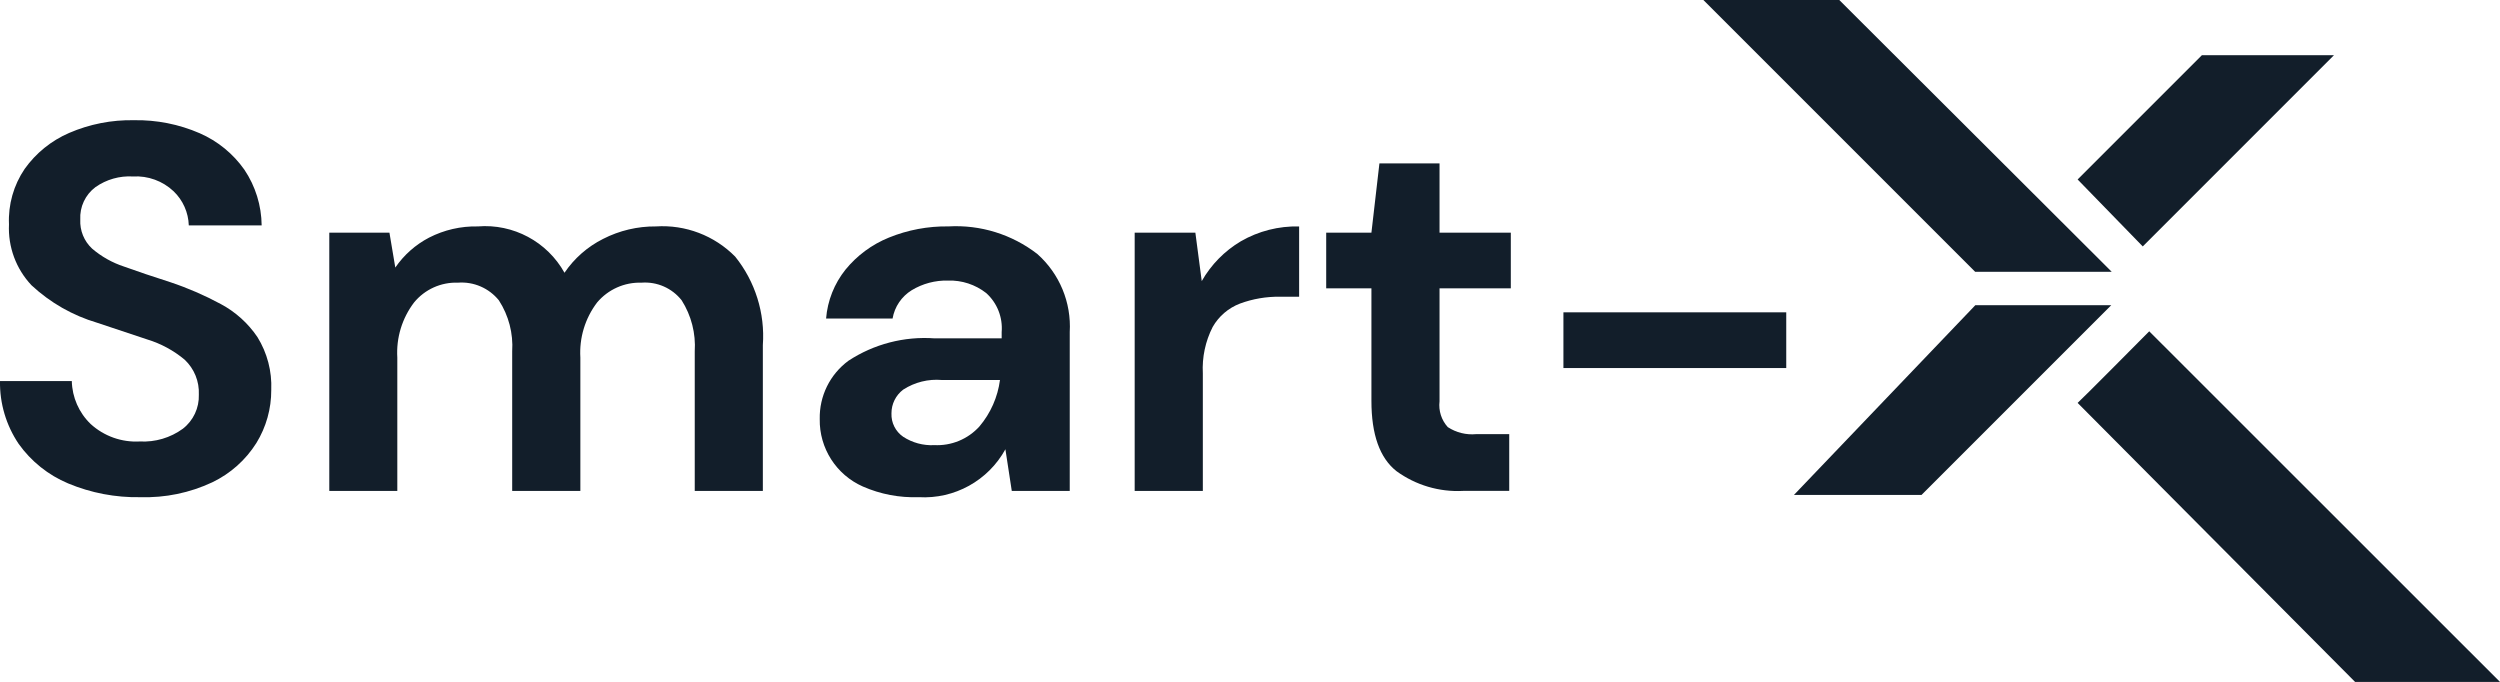
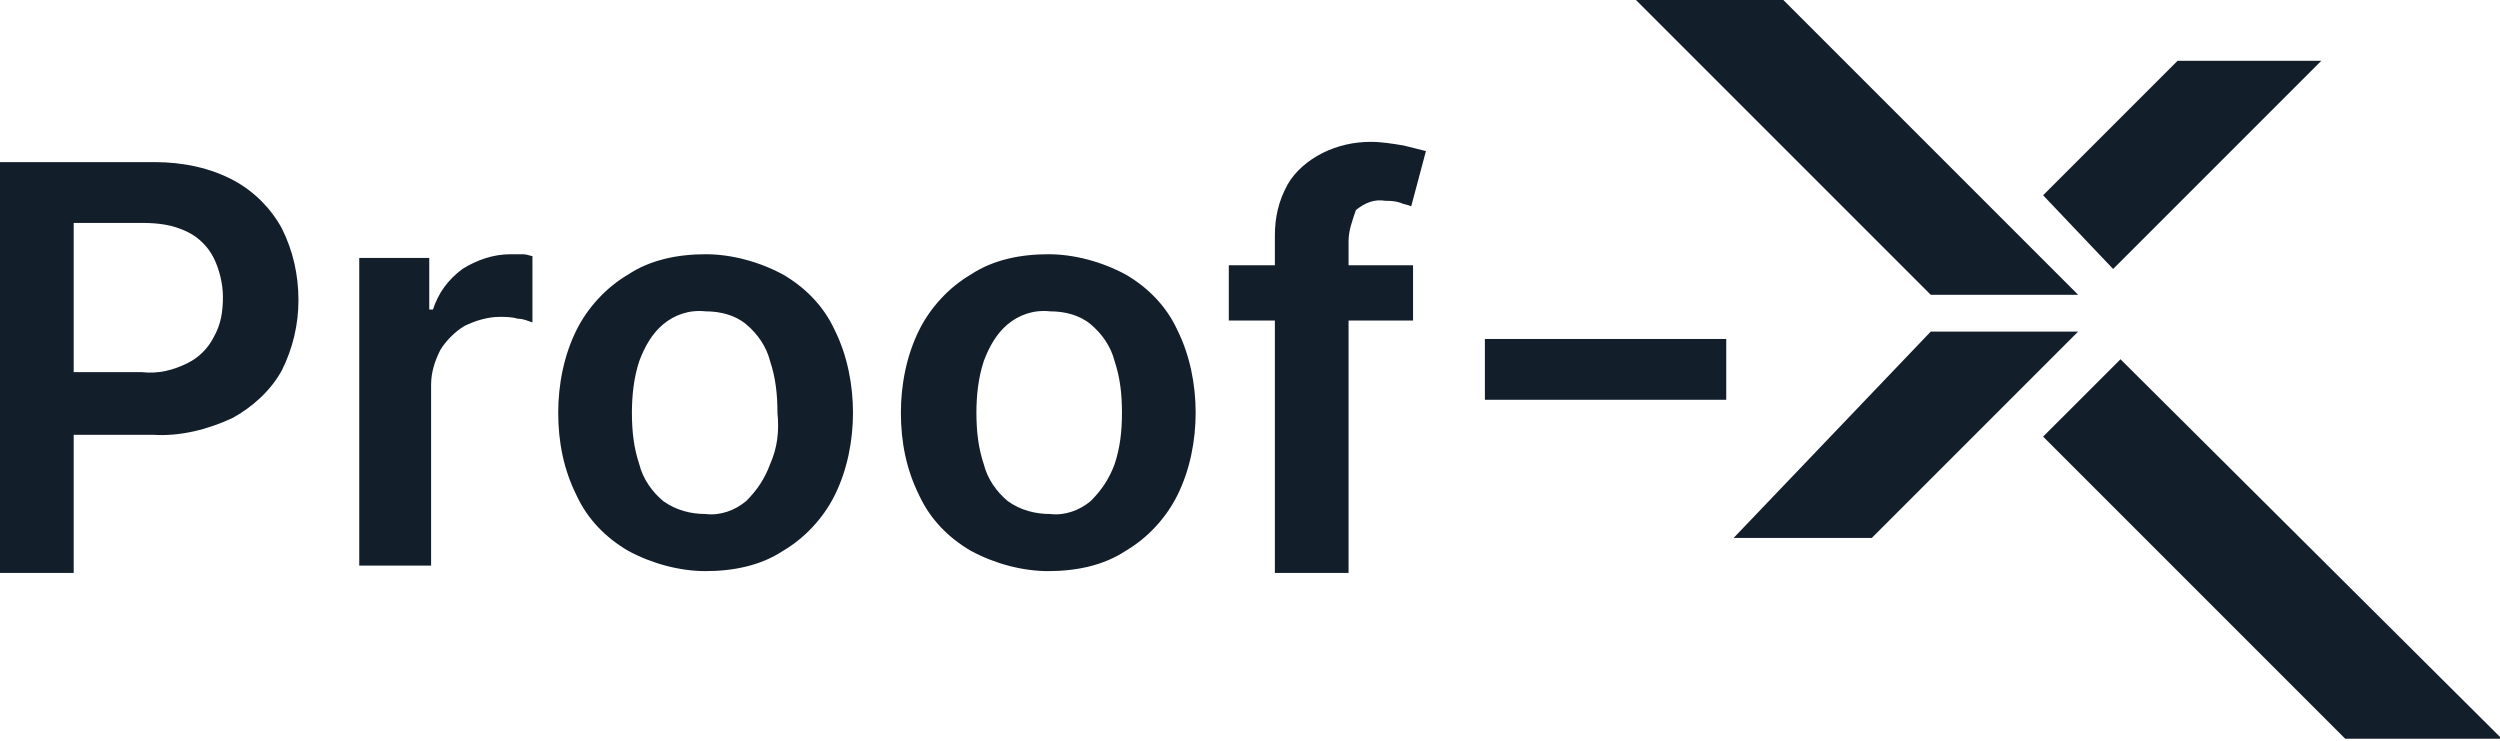
- <svg xmlns="http://www.w3.org/2000/svg" width="146.641" height="40" viewBox="0 0 146.641 40">
-   <g id="Logo" transform="translate(0)">
-     <g id="Group_66991" data-name="Group 66991">
-       <path id="Path_35857" data-name="Path 35857" d="M8.237,68.282a10.467,10.467,0,0,1-4.244-.809,6.783,6.783,0,0,1-2.9-2.321A6.405,6.405,0,0,1,0,61.471H4.212a3.607,3.607,0,0,0,1.107,2.52A3.946,3.946,0,0,0,8.2,65.014a3.932,3.932,0,0,0,2.527-.748,2.429,2.429,0,0,0,.936-2,2.65,2.65,0,0,0-.828-2.046,6.265,6.265,0,0,0-2.2-1.191l-2.933-.977a9.7,9.7,0,0,1-3.854-2.2A4.867,4.867,0,0,1,.527,52.278a5.354,5.354,0,0,1,.921-3.253,6.24,6.24,0,0,1,2.605-2.107A9.141,9.141,0,0,1,7.86,46.17a9.256,9.256,0,0,1,3.854.764,6.271,6.271,0,0,1,2.62,2.138,5.956,5.956,0,0,1,1.014,3.268H11.074a2.9,2.9,0,0,0-.889-2,3.2,3.2,0,0,0-2.387-.87,3.464,3.464,0,0,0-2.2.626A2.228,2.228,0,0,0,4.709,52,2.178,2.178,0,0,0,5.4,53.7a5.517,5.517,0,0,0,1.872,1.054q1.187.428,2.715.916a18.7,18.7,0,0,1,2.964,1.283A6.018,6.018,0,0,1,15.1,58.89a5.453,5.453,0,0,1,.811,3.1,5.891,5.891,0,0,1-.873,3.115,6.24,6.24,0,0,1-2.59,2.306,9.243,9.243,0,0,1-4.213.87Z" transform="translate(0 -39.119)" fill="#121e2a" />
-       <path id="Path_35858" data-name="Path 35858" d="M126.472,102.485V87.337H130l.344,2.046a5.458,5.458,0,0,1,1.981-1.756,5.975,5.975,0,0,1,2.856-.657,5.332,5.332,0,0,1,5.087,2.718,5.964,5.964,0,0,1,2.262-1.985,6.67,6.67,0,0,1,3.1-.733,5.993,5.993,0,0,1,4.65,1.771,7.44,7.44,0,0,1,1.623,5.192v8.552h-3.995V94.3a4.993,4.993,0,0,0-.765-2.993,2.734,2.734,0,0,0-2.356-1.038,3.27,3.27,0,0,0-2.605,1.161,4.861,4.861,0,0,0-.983,3.237v7.819H137.2V94.3a4.926,4.926,0,0,0-.78-2.993,2.812,2.812,0,0,0-2.4-1.038,3.182,3.182,0,0,0-2.575,1.161,4.861,4.861,0,0,0-.983,3.237v7.819H126.47Z" transform="translate(-107.157 -73.689)" fill="#121e2a" />
-       <path id="Path_35859" data-name="Path 35859" d="M320.674,102.851a7.471,7.471,0,0,1-3.277-.626,4.244,4.244,0,0,1-2.527-3.955,4.137,4.137,0,0,1,1.684-3.421,8.145,8.145,0,0,1,5.055-1.313h3.932V93.17a2.775,2.775,0,0,0-.906-2.291,3.455,3.455,0,0,0-2.246-.733,3.922,3.922,0,0,0-2.123.565,2.436,2.436,0,0,0-1.124,1.664h-3.9a5.267,5.267,0,0,1,1.139-2.871,6.372,6.372,0,0,1,2.543-1.878,8.919,8.919,0,0,1,3.5-.657,7.791,7.791,0,0,1,5.21,1.619,5.685,5.685,0,0,1,1.9,4.581v9.315h-3.4l-.374-2.443a5.434,5.434,0,0,1-5.087,2.81Zm.9-3.054a3.341,3.341,0,0,0,2.668-1.1,5.289,5.289,0,0,0,1.2-2.718h-3.4a3.6,3.6,0,0,0-2.278.565,1.735,1.735,0,0,0-.687,1.39,1.588,1.588,0,0,0,.687,1.374A3.058,3.058,0,0,0,321.578,99.8Z" transform="translate(-266.787 -73.689)" fill="#121e2a" />
-       <path id="Path_35860" data-name="Path 35860" d="M435.84,102.485V87.337H439.4l.374,2.84a6.4,6.4,0,0,1,2.294-2.336,6.514,6.514,0,0,1,3.418-.87v4.123h-1.124a6.487,6.487,0,0,0-2.341.4,3.124,3.124,0,0,0-1.606,1.374,5.364,5.364,0,0,0-.577,2.718v6.9H435.84Z" transform="translate(-369.284 -73.689)" fill="#121e2a" />
-       <path id="Path_35861" data-name="Path 35861" d="M517.429,81.981a6.1,6.1,0,0,1-3.9-1.161q-1.468-1.159-1.466-4.123V70.1H509.41V66.832h2.653l.469-4.062h3.526v4.062h4.181V70.1h-4.181v6.627a1.915,1.915,0,0,0,.484,1.512,2.6,2.6,0,0,0,1.669.412h1.935v3.329H517.43Z" transform="translate(-431.62 -53.186)" fill="#121e2a" />
-       <path id="Path_35862" data-name="Path 35862" d="M600.53,123.238V119.97H613.6v3.268Z" transform="translate(-508.825 -101.65)" fill="#121e2a" />
-     </g>
-     <path id="Path_35863" data-name="Path 35863" d="M670.233,15.944,654.29,0h7.971l15.982,15.944Z" transform="translate(-554.376)" fill="#121e2a" />
-     <path id="Path_35864" data-name="Path 35864" d="M699.719,117.23h7.973l-11.128,11.128H689.08Z" transform="translate(-583.853 -99.328)" fill="#121e2a" />
-     <path id="Path_35865" data-name="Path 35865" d="M798.04,28.49l7.29-7.29h7.747L801.861,32.418Z" transform="translate(-676.174 -17.963)" fill="#121e2a" />
-     <path id="Path_35866" data-name="Path 35866" d="M798.04,131.434c.108-.072,4.2-4.2,4.2-4.2L822.815,147.8h-8.5L798.04,131.434Z" transform="translate(-676.174 -107.801)" fill="#121e2a" />
+ <svg xmlns="http://www.w3.org/2000/svg" version="1.1" id="Logo" x="0px" y="0px" viewBox="0 0 135.7 40.2" style="enable-background:new 0 0 135.7 40.2;" xml:space="preserve">
+   <style type="text/css">
+ 	.st0DarkLogo{fill:#121e2a;}
+ </style>
+   <g>
+     <path id="Path_35862" class="st0DarkLogo" d="M80.6,21.7v-3.3h13.1v3.3H80.6z" />
+     <path id="Path_35863" class="st0DarkLogo" d="M104.8,16l-16-16h8l16,16H104.8z" />
+     <path id="Path_35864" class="st0DarkLogo" d="M104.8,18h8l-11.2,11.2h-7.5L104.8,18z" />
+     <path id="Path_35865" class="st0DarkLogo" d="M110.9,10.6l7.3-7.3h7.8l-11.3,11.3L110.9,10.6z" />
+     <path id="Path_35866" class="st0DarkLogo" d="M110.9,23.7c0.1-0.1,4.2-4.2,4.2-4.2l20.7,20.6h-8.5L110.9,23.7z" />
+     <path id="Path_35973" class="st0DarkLogo" d="M28.4,13.8c-0.3,0-0.5,0-0.7,0c-0.9,0-1.8,0.3-2.6,0.8c-0.8,0.6-1.3,1.3-1.6,2.2h-0.2v-2.8   h-3.8v16.7h3.9v-9.8c0-0.7,0.2-1.3,0.5-1.9c0.3-0.5,0.8-1,1.3-1.3c0.6-0.3,1.3-0.5,1.9-0.5c0.3,0,0.7,0,1,0.1   c0.3,0,0.5,0.1,0.8,0.2v-3.6C28.8,13.9,28.6,13.8,28.4,13.8z M45.3,17.9c-0.6-1.3-1.6-2.3-2.8-3c-1.3-0.7-2.8-1.1-4.2-1.1   c-1.5,0-3,0.3-4.2,1.1c-1.2,0.7-2.2,1.8-2.8,3c-0.7,1.4-1,3-1,4.5c0,1.6,0.3,3.1,1,4.5c0.6,1.3,1.6,2.3,2.8,3   c1.3,0.7,2.8,1.1,4.2,1.1c1.5,0,3-0.3,4.2-1.1c1.2-0.7,2.2-1.8,2.8-3c0.7-1.4,1-3,1-4.5C46.3,20.9,46,19.3,45.3,17.9z M41.8,25.2   c-0.3,0.8-0.7,1.4-1.3,2c-0.6,0.5-1.4,0.8-2.2,0.7c-0.8,0-1.6-0.2-2.3-0.7c-0.6-0.5-1.1-1.2-1.3-2c-0.3-0.9-0.4-1.8-0.4-2.8   c0-0.9,0.1-1.9,0.4-2.8c0.3-0.8,0.7-1.5,1.3-2c0.6-0.5,1.4-0.8,2.3-0.7c0.8,0,1.6,0.2,2.2,0.7c0.6,0.5,1.1,1.2,1.3,2   c0.3,0.9,0.4,1.8,0.4,2.8C42.3,23.4,42.2,24.3,41.8,25.2z M63.9,17.9c-0.6-1.3-1.6-2.3-2.8-3c-1.3-0.7-2.8-1.1-4.2-1.1   c-1.5,0-3,0.3-4.2,1.1c-1.2,0.7-2.2,1.8-2.8,3c-0.7,1.4-1,3-1,4.5c0,1.6,0.3,3.1,1,4.5c0.6,1.3,1.6,2.3,2.8,3   c1.3,0.7,2.8,1.1,4.2,1.1c1.5,0,3-0.3,4.2-1.1c1.2-0.7,2.2-1.8,2.8-3c0.7-1.4,1-3,1-4.5C64.9,20.9,64.6,19.3,63.9,17.9z M60.5,25.2   c-0.3,0.8-0.7,1.4-1.3,2c-0.6,0.5-1.4,0.8-2.2,0.7c-0.8,0-1.6-0.2-2.3-0.7c-0.6-0.5-1.1-1.2-1.3-2c-0.3-0.9-0.4-1.8-0.4-2.8   c0-0.9,0.1-1.9,0.4-2.8c0.3-0.8,0.7-1.5,1.3-2c0.6-0.5,1.4-0.8,2.3-0.7c0.8,0,1.6,0.2,2.2,0.7c0.6,0.5,1.1,1.2,1.3,2   c0.3,0.9,0.4,1.8,0.4,2.8C60.9,23.4,60.8,24.3,60.5,25.2z" />
+     <path class="st0DarkLogo" d="M73.2,13.1v1.3h3.5v3h-3.5v13.7h-4V17.4h-2.5v-3h2.5v-1.6c0-1,0.2-1.9,0.7-2.8c0.4-0.7,1.1-1.3,1.9-1.7   c0.8-0.4,1.7-0.6,2.6-0.6c0.6,0,1.2,0.1,1.8,0.2c0.4,0.1,0.8,0.2,1.2,0.3l-0.8,3c-0.2-0.1-0.4-0.1-0.6-0.2   c-0.3-0.1-0.6-0.1-0.8-0.1c-0.6-0.1-1.1,0.1-1.6,0.5C73.4,12,73.2,12.5,73.2,13.1z" />
+     <path class="st0DarkLogo" d="M15.3,12.4c-0.6-1.1-1.5-2-2.6-2.6c-1.3-0.7-2.8-1-4.3-1H0v22.3h4v-7.5h4.3c1.5,0.1,3-0.3,4.3-0.9   c1.1-0.6,2.1-1.5,2.7-2.6c0.6-1.2,0.9-2.5,0.9-3.8C16.2,14.9,15.9,13.6,15.3,12.4z M11.6,18.3c-0.3,0.6-0.8,1.1-1.4,1.4   c-0.8,0.4-1.6,0.6-2.5,0.5H4v-8.1h3.7c0.9,0,1.7,0.1,2.5,0.5c0.6,0.3,1.1,0.8,1.4,1.4c0.3,0.6,0.5,1.4,0.5,2.1   C12.1,16.9,12,17.6,11.6,18.3z" />
  </g>
</svg>
